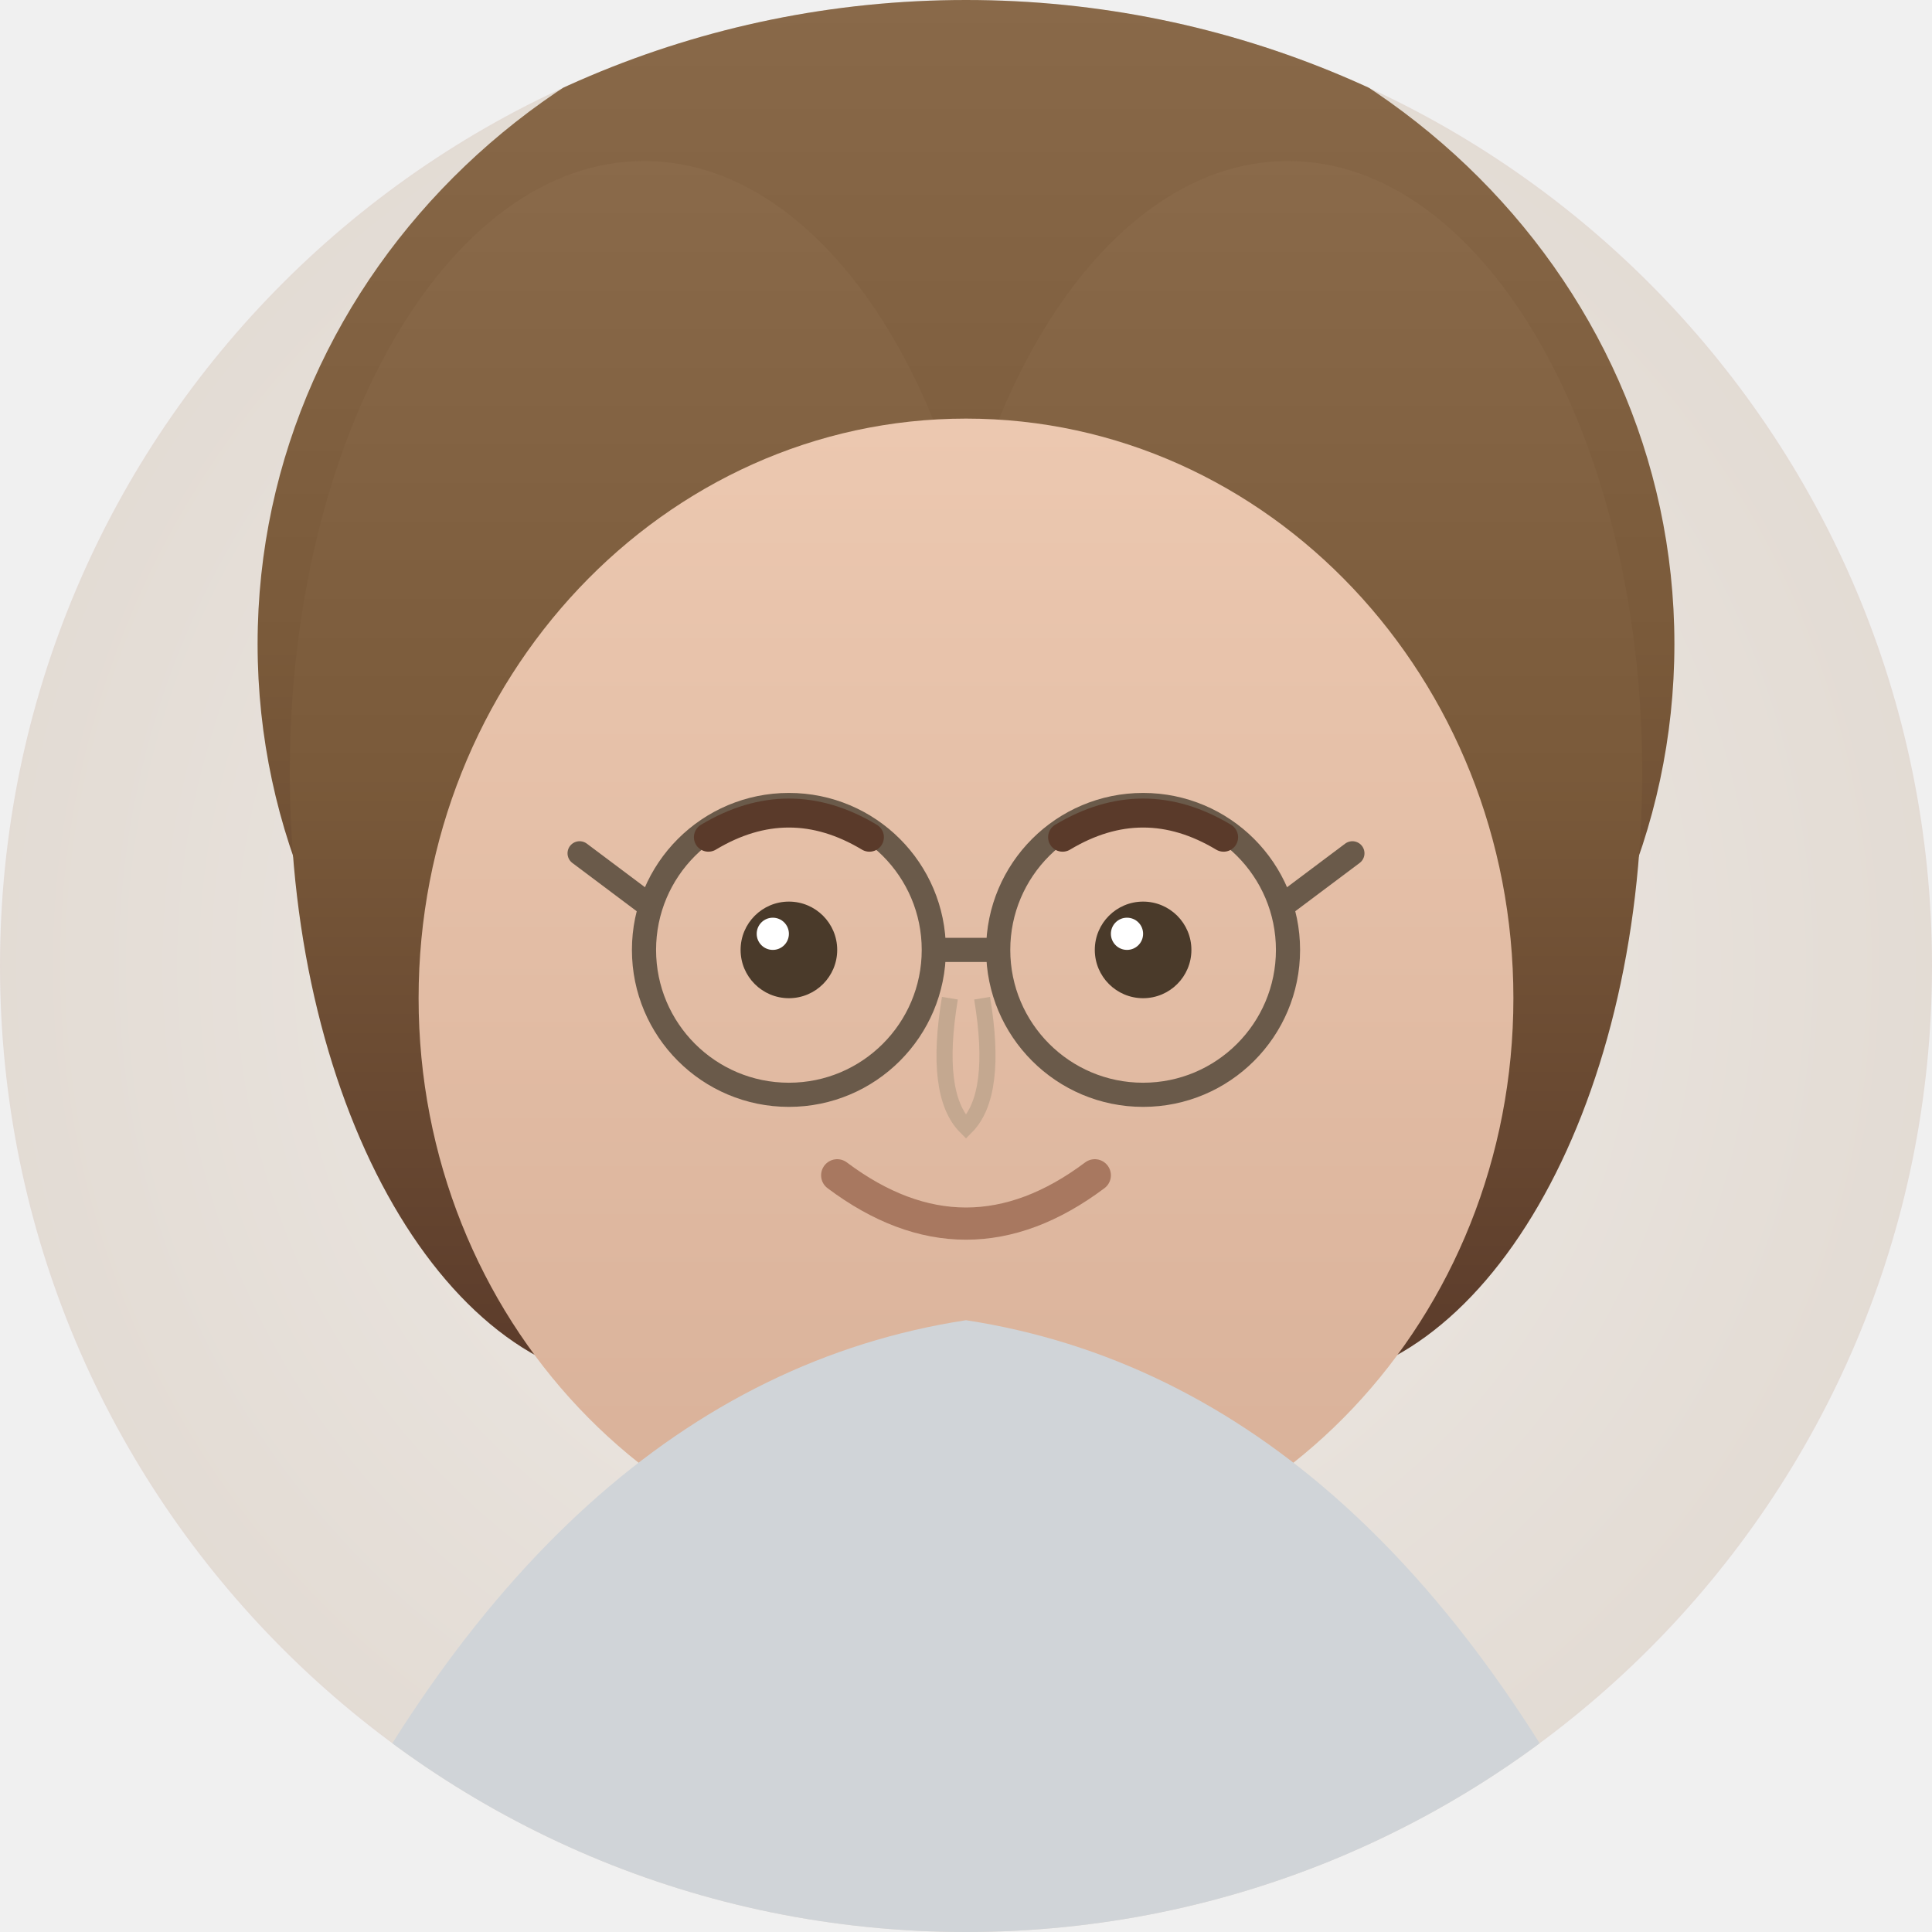
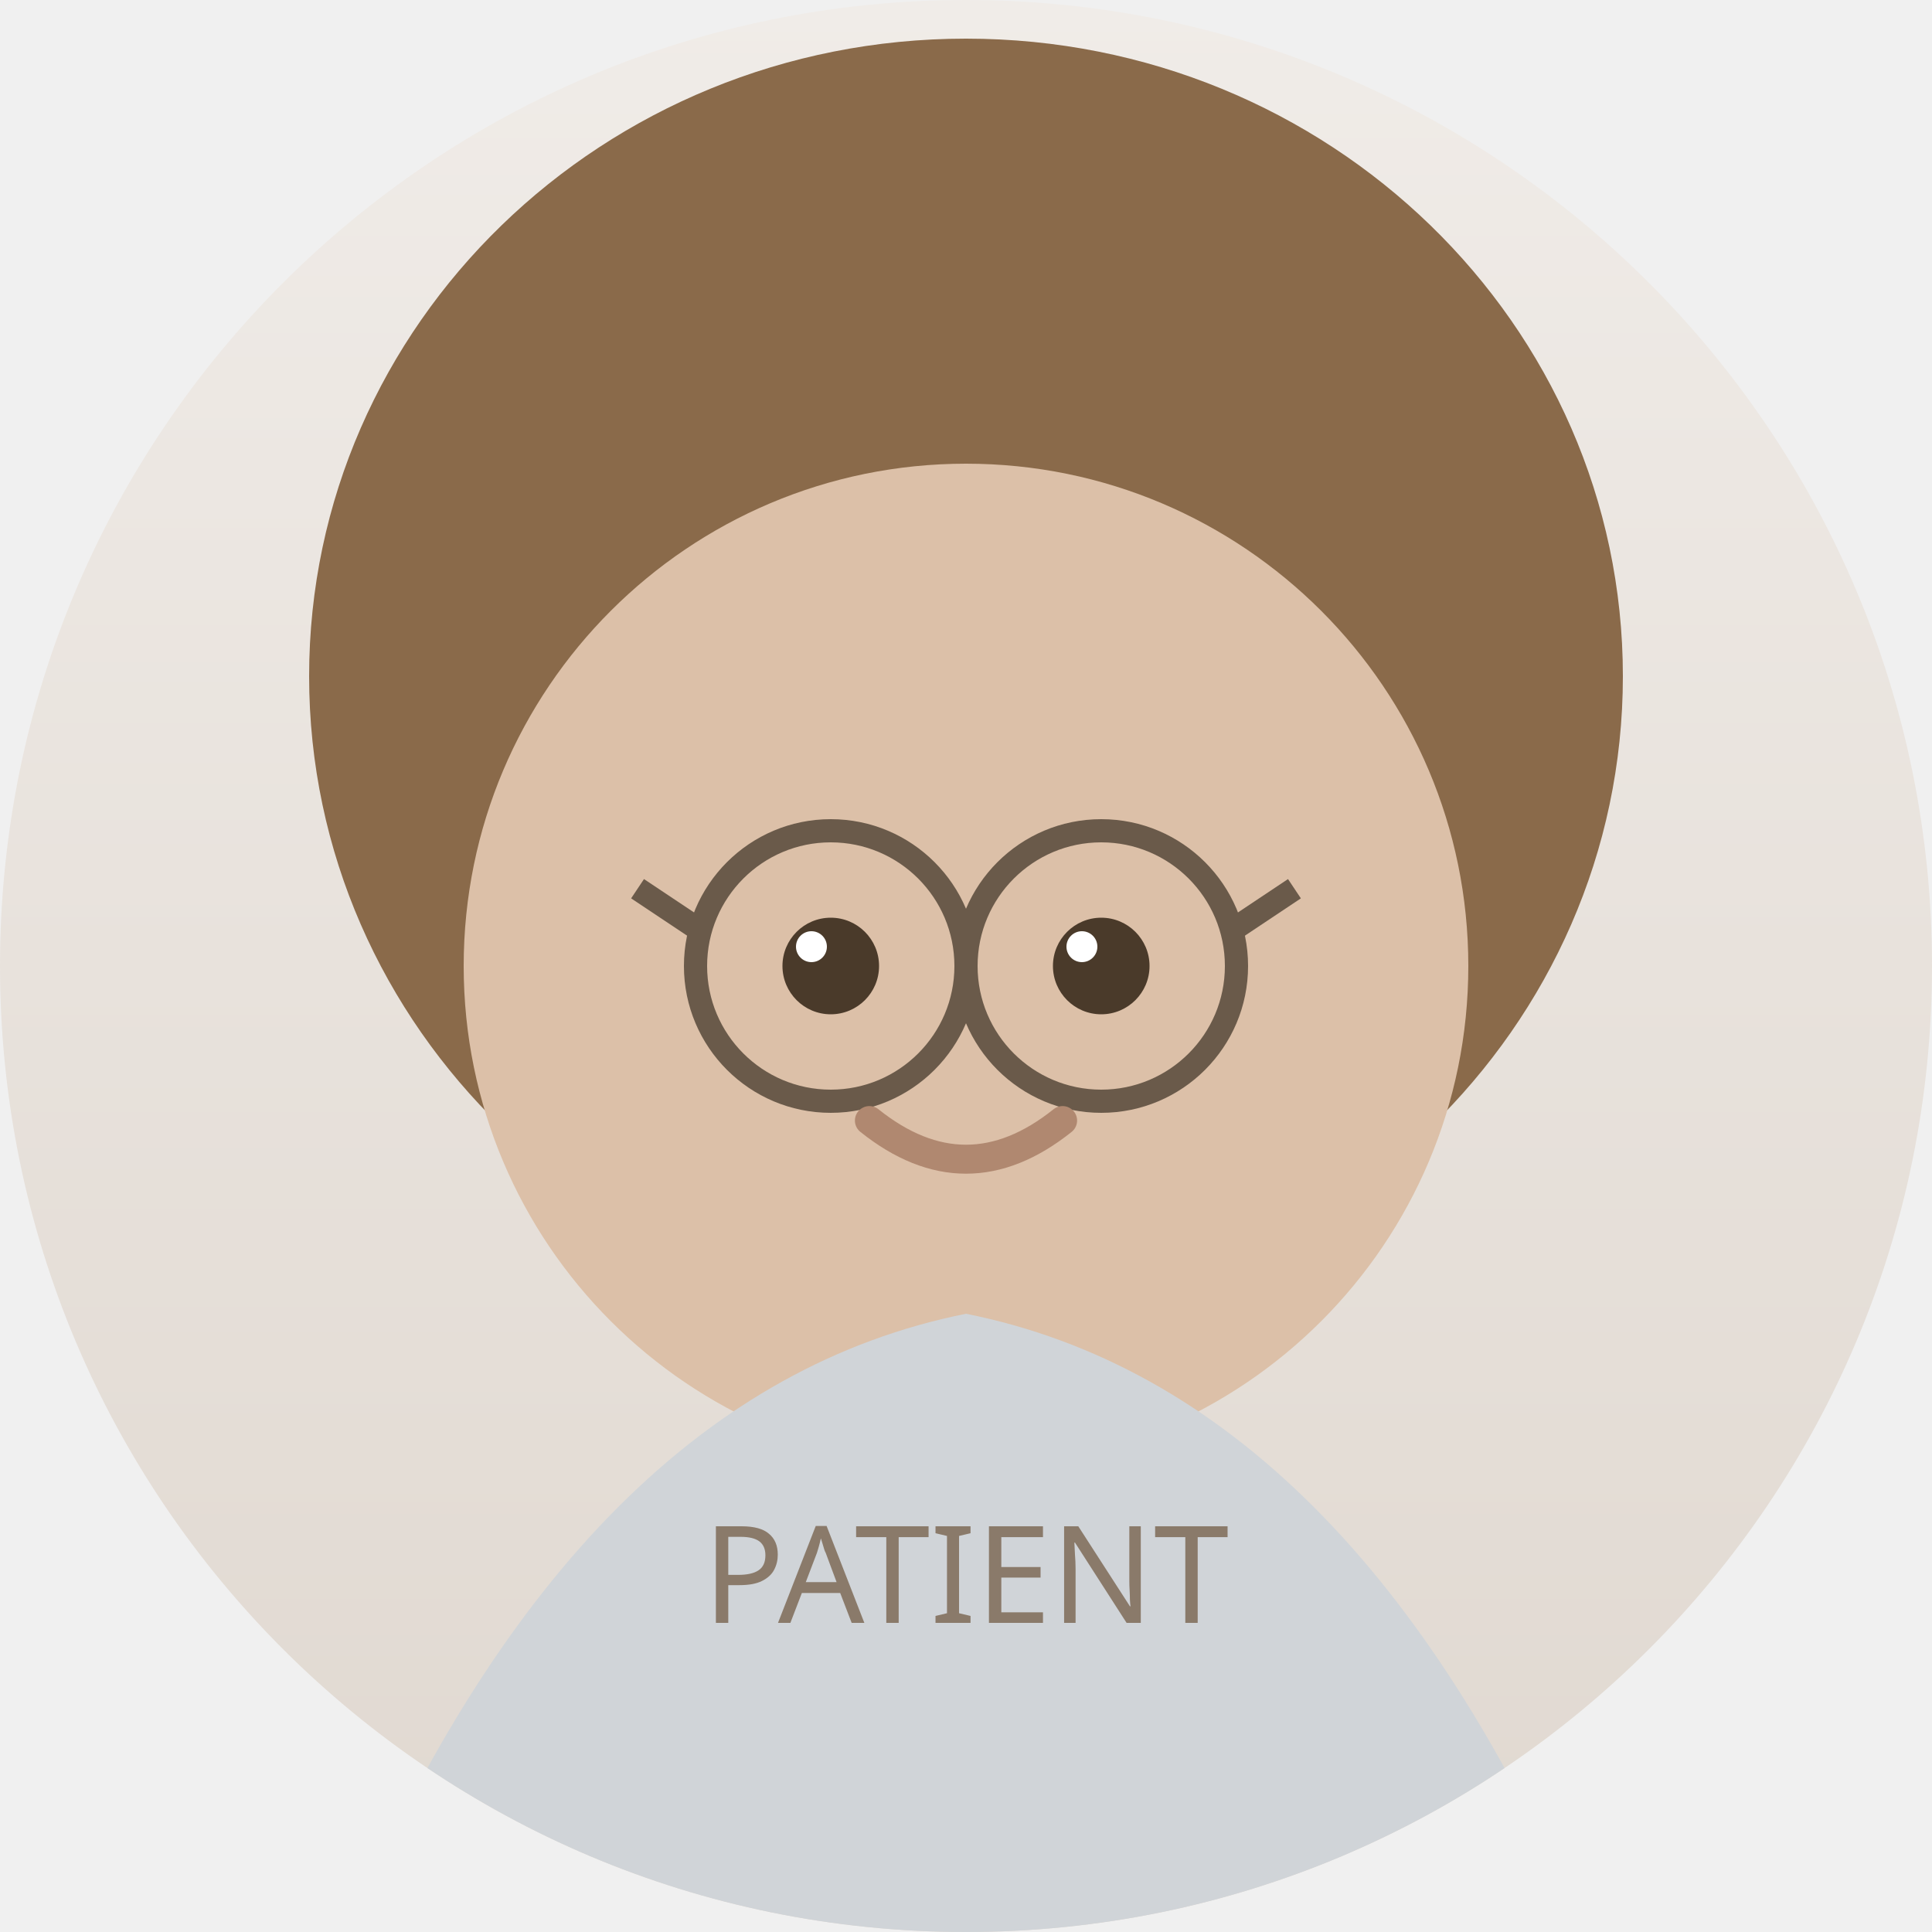
- <svg xmlns="http://www.w3.org/2000/svg" viewBox="0 0 120 120" fill="none">
+ <svg xmlns="http://www.w3.org/2000/svg" viewBox="0 0 100 100" fill="none">
  <defs>
-     <radialGradient id="bgGrad" cx="0.5" cy="0.5" r="0.6">
+     <linearGradient id="bg" x1="0" y1="0" x2="0" y2="1">
      <stop offset="0%" stop-color="#f0ece8" />
      <stop offset="100%" stop-color="#e0d8d0" />
-     </radialGradient>
-     <linearGradient id="skinGrad" x1="0" y1="0" x2="0" y2="1">
-       <stop offset="0%" stop-color="#ecc8b0" />
-       <stop offset="100%" stop-color="#d8b098" />
    </linearGradient>
-     <linearGradient id="hairGrad" x1="0" y1="0" x2="0" y2="1">
-       <stop offset="0%" stop-color="#8a6a4a" />
-       <stop offset="50%" stop-color="#7a5a3a" />
-       <stop offset="100%" stop-color="#5a3a2a" />
-     </linearGradient>
-     <clipPath id="circle">
-       <circle cx="60" cy="60" r="60" />
+     <clipPath id="c">
+       <circle cx="50" cy="50" r="50" />
    </clipPath>
  </defs>
-   <circle cx="60" cy="60" r="60" fill="url(#bgGrad)" />
-   <ellipse cx="60" cy="40" rx="44" ry="42" fill="url(#hairGrad)" clip-path="url(#circle)" />
-   <ellipse cx="60" cy="55" rx="38" ry="20" fill="url(#hairGrad)" clip-path="url(#circle)" />
-   <ellipse cx="40" cy="48" rx="22" ry="38" fill="url(#hairGrad)" clip-path="url(#circle)" />
-   <ellipse cx="80" cy="48" rx="22" ry="38" fill="url(#hairGrad)" clip-path="url(#circle)" />
-   <ellipse cx="60" cy="62" rx="34" ry="36" fill="url(#skinGrad)" clip-path="url(#circle)" />
-   <circle cx="49" cy="59" r="9" fill="none" stroke="#6a5a4a" stroke-width="1.5" />
-   <circle cx="71" cy="59" r="9" fill="none" stroke="#6a5a4a" stroke-width="1.5" />
-   <line x1="58" y1="59" x2="62" y2="59" stroke="#6a5a4a" stroke-width="1.5" />
-   <line x1="40" y1="56" x2="36" y2="53" stroke="#6a5a4a" stroke-width="1.5" stroke-linecap="round" />
-   <line x1="80" y1="56" x2="84" y2="53" stroke="#6a5a4a" stroke-width="1.5" stroke-linecap="round" />
-   <circle cx="49" cy="59" r="3" fill="#4a3a2a" />
-   <circle cx="71" cy="59" r="3" fill="#4a3a2a" />
-   <circle cx="48" cy="58" r="1" fill="#ffffff" />
-   <circle cx="70" cy="58" r="1" fill="#ffffff" />
-   <path d="M44 52 Q49 49 54 52" stroke="#5a3a2a" stroke-width="1.8" fill="none" stroke-linecap="round" />
-   <path d="M66 52 Q71 49 76 52" stroke="#5a3a2a" stroke-width="1.8" fill="none" stroke-linecap="round" />
-   <path d="M59 62 Q58 68 60 70 Q62 68 61 62" stroke="#c4a890" stroke-width="1" fill="none" />
-   <path d="M52 73 Q60 79 68 73" stroke="#a87860" stroke-width="2" fill="none" stroke-linecap="round" />
-   <path d="M18 120 Q34 86 60 82 Q86 86 102 120" fill="#d0d4d8" clip-path="url(#circle)" />
+   <circle cx="50" cy="50" r="50" fill="url(#bg)" />
+   <ellipse cx="50" cy="35" rx="34" ry="33" fill="#8a6a4a" clip-path="url(#c)" />
+   <ellipse cx="50" cy="50" rx="28" ry="15" fill="#8a6a4a" clip-path="url(#c)" />
+   <circle cx="50" cy="50" r="26" fill="#dcc0a8" clip-path="url(#c)" />
+   <circle cx="43" cy="50" r="2.5" fill="#4a3a2a" />
+   <circle cx="57" cy="50" r="2.5" fill="#4a3a2a" />
+   <circle cx="42" cy="49" r="0.8" fill="#ffffff" />
+   <circle cx="56" cy="49" r="0.8" fill="#ffffff" />
+   <circle cx="43" cy="50" r="7" fill="none" stroke="#6a5a4a" stroke-width="1.2" />
+   <circle cx="57" cy="50" r="7" fill="none" stroke="#6a5a4a" stroke-width="1.2" />
+   <line x1="50" y1="50" x2="50" y2="50" stroke="#6a5a4a" stroke-width="1.2" />
+   <line x1="36" y1="48" x2="33" y2="46" stroke="#6a5a4a" stroke-width="1.2" />
+   <line x1="64" y1="48" x2="67" y2="46" stroke="#6a5a4a" stroke-width="1.2" />
+   <path d="M45 58 Q50 62 55 58" stroke="#b08870" stroke-width="1.5" fill="none" stroke-linecap="round" clip-path="url(#c)" />
+   <path d="M18 100 Q30 72 50 68 Q70 72 82 100" fill="#d0d4d8" clip-path="url(#c)" />
+   <text x="50" y="84" font-family="system-ui, sans-serif" font-size="7" fill="#8a7a6a" text-anchor="middle" clip-path="url(#c)">PATIENT</text>
</svg>
